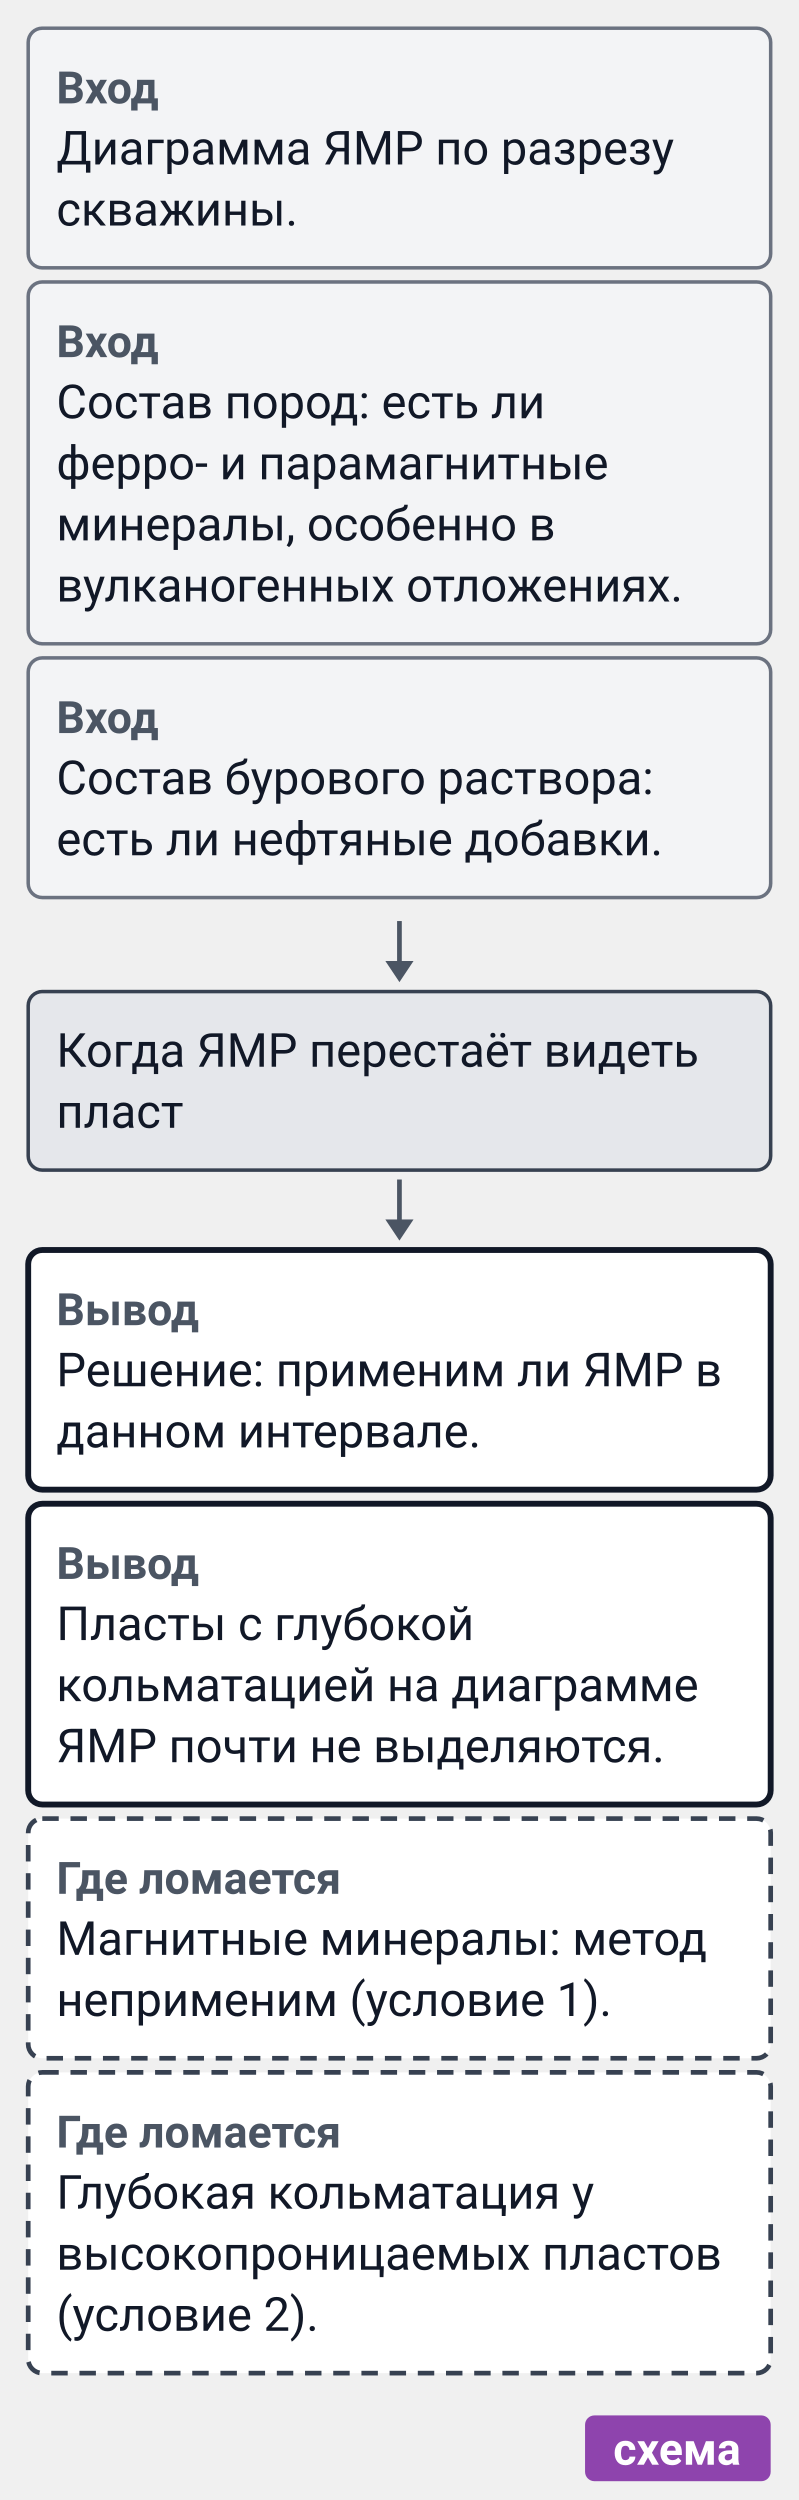
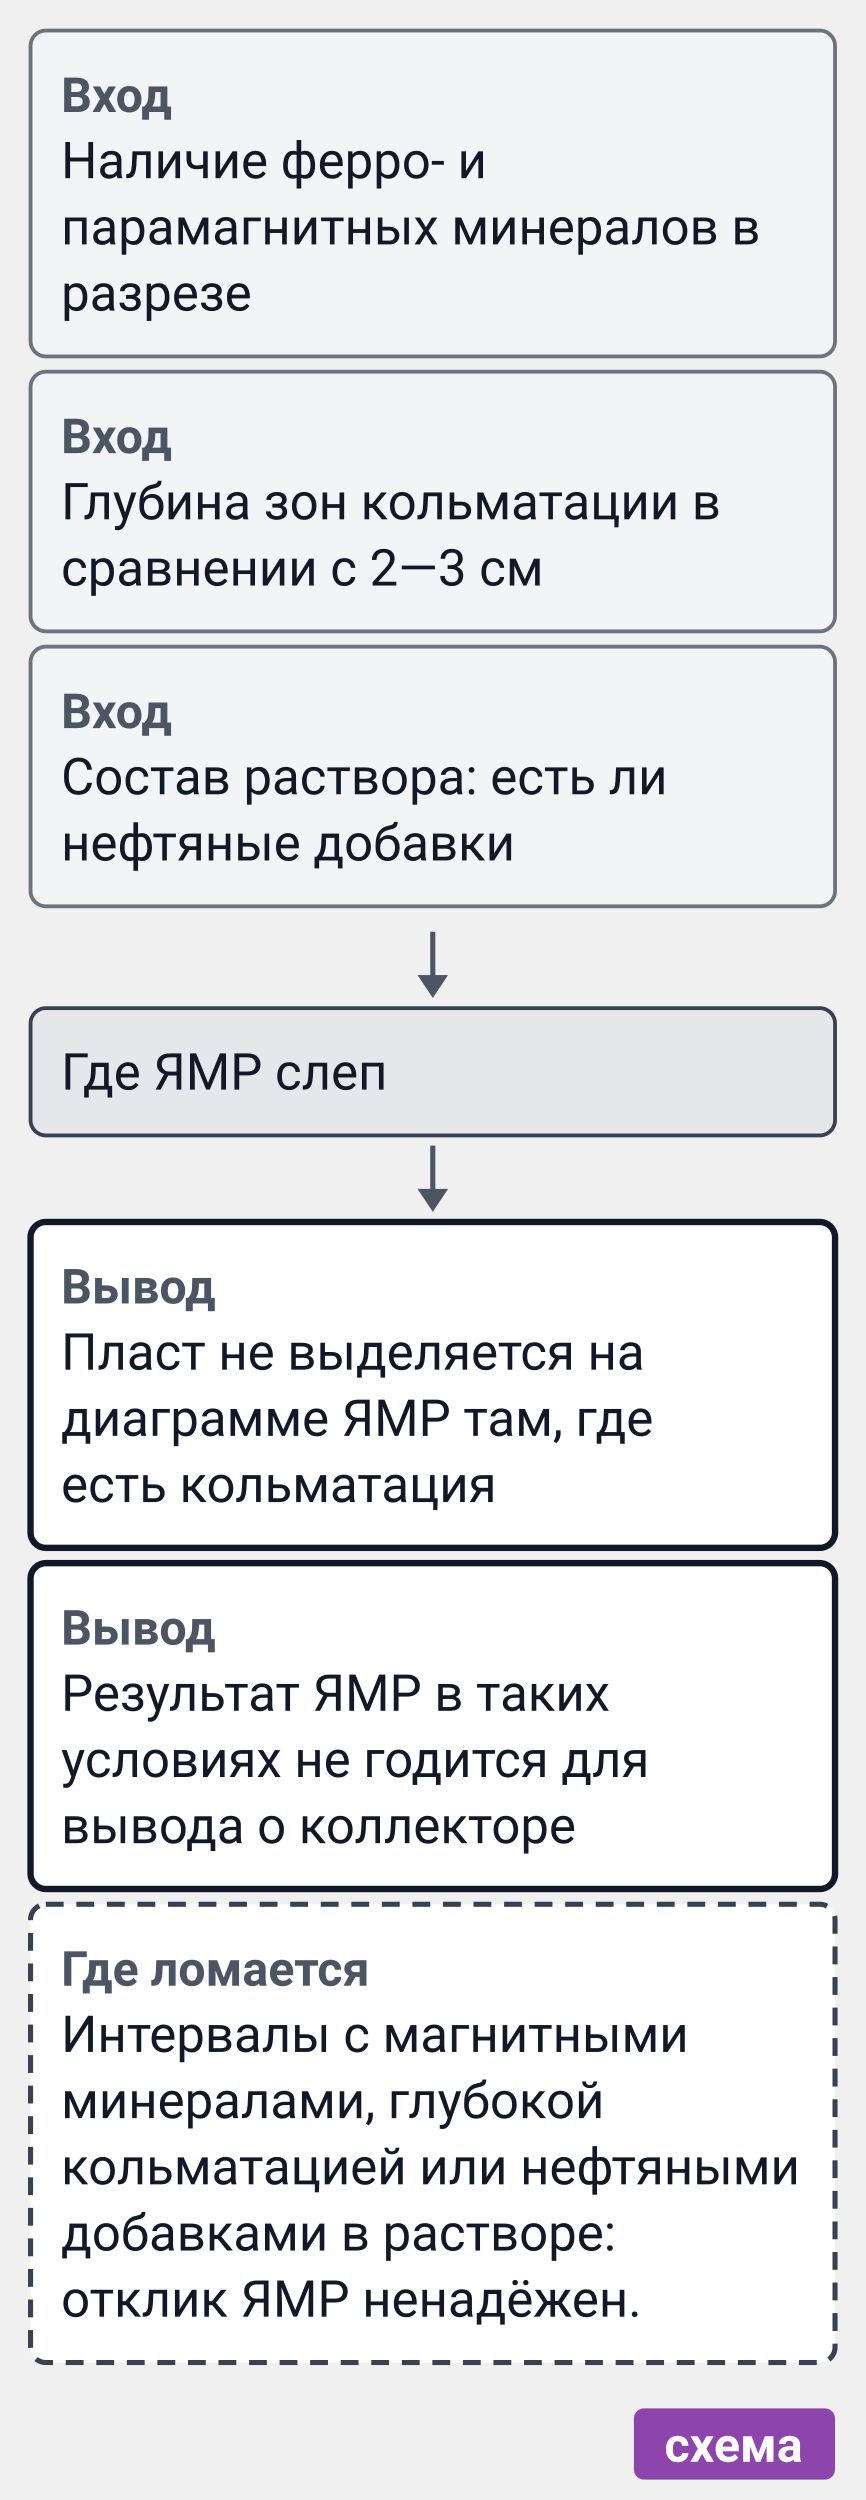
- <svg xmlns="http://www.w3.org/2000/svg" viewBox="0 0 340 1064" role="img" aria-label="Схема шага «Когда ЯМР перестаёт видеть пласт»: что на входе, что получаем и где правило ломается.">
+ <svg xmlns="http://www.w3.org/2000/svg" viewBox="0 0 340 982" role="img" aria-label="Схема шага «Где ЯМР слеп»: что на входе, что получаем и где правило ломается.">
  <style>.i-in{fill:#F3F4F6;stroke:#6B7280;stroke-width:1.5}.i-out{fill:#FFFFFF;stroke:#111827;stroke-width:2.5}.i-node{fill:#E5E7EB;stroke:#374151;stroke-width:1.5}.i-warn{fill:#FFFFFF;stroke:#374151;stroke-width:2;stroke-dasharray:7 5}.it{fill:#111827;font-size:20px;font-family:system-ui,-apple-system,'Segoe UI',Roboto,sans-serif}.ih{fill:#4B5563;font-size:19px;font-weight:700;font-family:system-ui,-apple-system,'Segoe UI',Roboto,sans-serif}.il{fill:#4B5563;font-size:19px;font-family:system-ui,-apple-system,'Segoe UI',Roboto,sans-serif}.ia{stroke:#4B5563;stroke-width:2}.iah{fill:#4B5563}.ibt{fill:#FFFFFF;font-size:19px;font-weight:700;font-family:system-ui,-apple-system,'Segoe UI',Roboto,sans-serif}.isw{stroke:#6B7280;stroke-width:1.5}</style>
-   <rect class="i-in" x="12" y="12" width="316" height="102" rx="6" />
+   <rect class="i-in" x="12" y="12" width="316" height="128" rx="6" />
  <text class="ih" x="24" y="44">Вход</text>
-   <text class="it" x="24" y="70">Диаграмма ЯМР по разрезу</text>
-   <text class="it" x="24" y="96">скважины.</text>
-   <rect class="i-in" x="12" y="120" width="316" height="154" rx="6" />
-   <text class="ih" x="24" y="152">Вход</text>
-   <text class="it" x="24" y="178">Состав пород: есть ли</text>
-   <text class="it" x="24" y="204">ферро- и парамагнитные</text>
-   <text class="it" x="24" y="230">минералы, особенно в</text>
-   <text class="it" x="24" y="256">вулканогенных отложениях.</text>
-   <rect class="i-in" x="12" y="280" width="316" height="102" rx="6" />
-   <text class="ih" x="24" y="312">Вход</text>
-   <text class="it" x="24" y="338">Состав бурового раствора:</text>
-   <text class="it" x="24" y="364">есть ли нефтяные добавки.</text>
-   <line class="ia" x1="170" y1="392" x2="170" y2="412" />
-   <path class="iah" d="M170 418 l-6 -9 h12 z" />
-   <rect class="i-node" x="12" y="422" width="316" height="76" rx="6" />
-   <text class="it" x="24" y="454">Когда ЯМР перестаёт видеть</text>
-   <text class="it" x="24" y="480">пласт</text>
-   <line class="ia" x1="170" y1="502" x2="170" y2="522" />
-   <path class="iah" d="M170 528 l-6 -9 h12 z" />
-   <rect class="i-out" x="12" y="532" width="316" height="102" rx="6" />
-   <text class="ih" x="24" y="564">Вывод</text>
-   <text class="it" x="24" y="590">Решение: применим ли ЯМР в</text>
-   <text class="it" x="24" y="616">данном интервале.</text>
-   <rect class="i-out" x="12" y="640" width="316" height="128" rx="6" />
-   <text class="ih" x="24" y="672">Вывод</text>
-   <text class="it" x="24" y="698">Пласты с глубокой</text>
-   <text class="it" x="24" y="724">кольматацией на диаграмме</text>
-   <text class="it" x="24" y="750">ЯМР почти не выделяются.</text>
-   <rect class="i-warn" x="12" y="774" width="316" height="102" rx="6" />
-   <text class="ih" x="24" y="806">Где ломается</text>
-   <text class="it" x="24" y="832">Магнитные минералы: метод</text>
-   <text class="it" x="24" y="858">неприменим (условие 1).</text>
-   <rect class="i-warn" x="12" y="882" width="316" height="128" rx="6" />
-   <text class="ih" x="24" y="914">Где ломается</text>
-   <text class="it" x="24" y="940">Глубокая кольматация у</text>
-   <text class="it" x="24" y="966">высокопроницаемых пластов</text>
-   <text class="it" x="24" y="992">(условие 2).</text>
-   <rect x="249" y="1028" width="79" height="28" rx="4" fill="#8E44AD" />
-   <text class="ibt" x="261" y="1049">схема</text>
+   <text class="it" x="24" y="70">Наличие ферро- и</text>
+   <text class="it" x="24" y="96">парамагнитных минералов в</text>
+   <text class="it" x="24" y="122">разрезе</text>
+   <rect class="i-in" x="12" y="146" width="316" height="102" rx="6" />
+   <text class="ih" x="24" y="178">Вход</text>
+   <text class="it" x="24" y="204">Глубина зон кольматации в</text>
+   <text class="it" x="24" y="230">сравнении с 2—3 см</text>
+   <rect class="i-in" x="12" y="254" width="316" height="102" rx="6" />
+   <text class="ih" x="24" y="286">Вход</text>
+   <text class="it" x="24" y="312">Состав раствора: есть ли</text>
+   <text class="it" x="24" y="338">нефтяные добавки</text>
+   <line class="ia" x1="170" y1="366" x2="170" y2="386" />
+   <path class="iah" d="M170 392 l-6 -9 h12 z" />
+   <rect class="i-node" x="12" y="396" width="316" height="50" rx="6" />
+   <text class="it" x="24" y="428">Где ЯМР слеп</text>
+   <line class="ia" x1="170" y1="450" x2="170" y2="470" />
+   <path class="iah" d="M170 476 l-6 -9 h12 z" />
+   <rect class="i-out" x="12" y="480" width="316" height="128" rx="6" />
+   <text class="ih" x="24" y="512">Вывод</text>
+   <text class="it" x="24" y="538">Пласт не выделяется на</text>
+   <text class="it" x="24" y="564">диаграмме ЯМР там, где</text>
+   <text class="it" x="24" y="590">есть кольматация</text>
+   <rect class="i-out" x="12" y="614" width="316" height="128" rx="6" />
+   <text class="ih" x="24" y="646">Вывод</text>
+   <text class="it" x="24" y="672">Результат ЯМР в таких</text>
+   <text class="it" x="24" y="698">условиях не годится для</text>
+   <text class="it" x="24" y="724">вывода о коллекторе</text>
+   <rect class="i-warn" x="12" y="748" width="316" height="180" rx="6" />
+   <text class="ih" x="24" y="780">Где ломается</text>
+   <text class="it" x="24" y="806">Интервалы с магнитными</text>
+   <text class="it" x="24" y="832">минералами, глубокой</text>
+   <text class="it" x="24" y="858">кольматацией или нефтяными</text>
+   <text class="it" x="24" y="884">добавками в растворе:</text>
+   <text class="it" x="24" y="910">отклик ЯМР ненадёжен.</text>
+   <rect x="249" y="946" width="79" height="28" rx="4" fill="#8E44AD" />
+   <text class="ibt" x="261" y="967">схема</text>
</svg>
